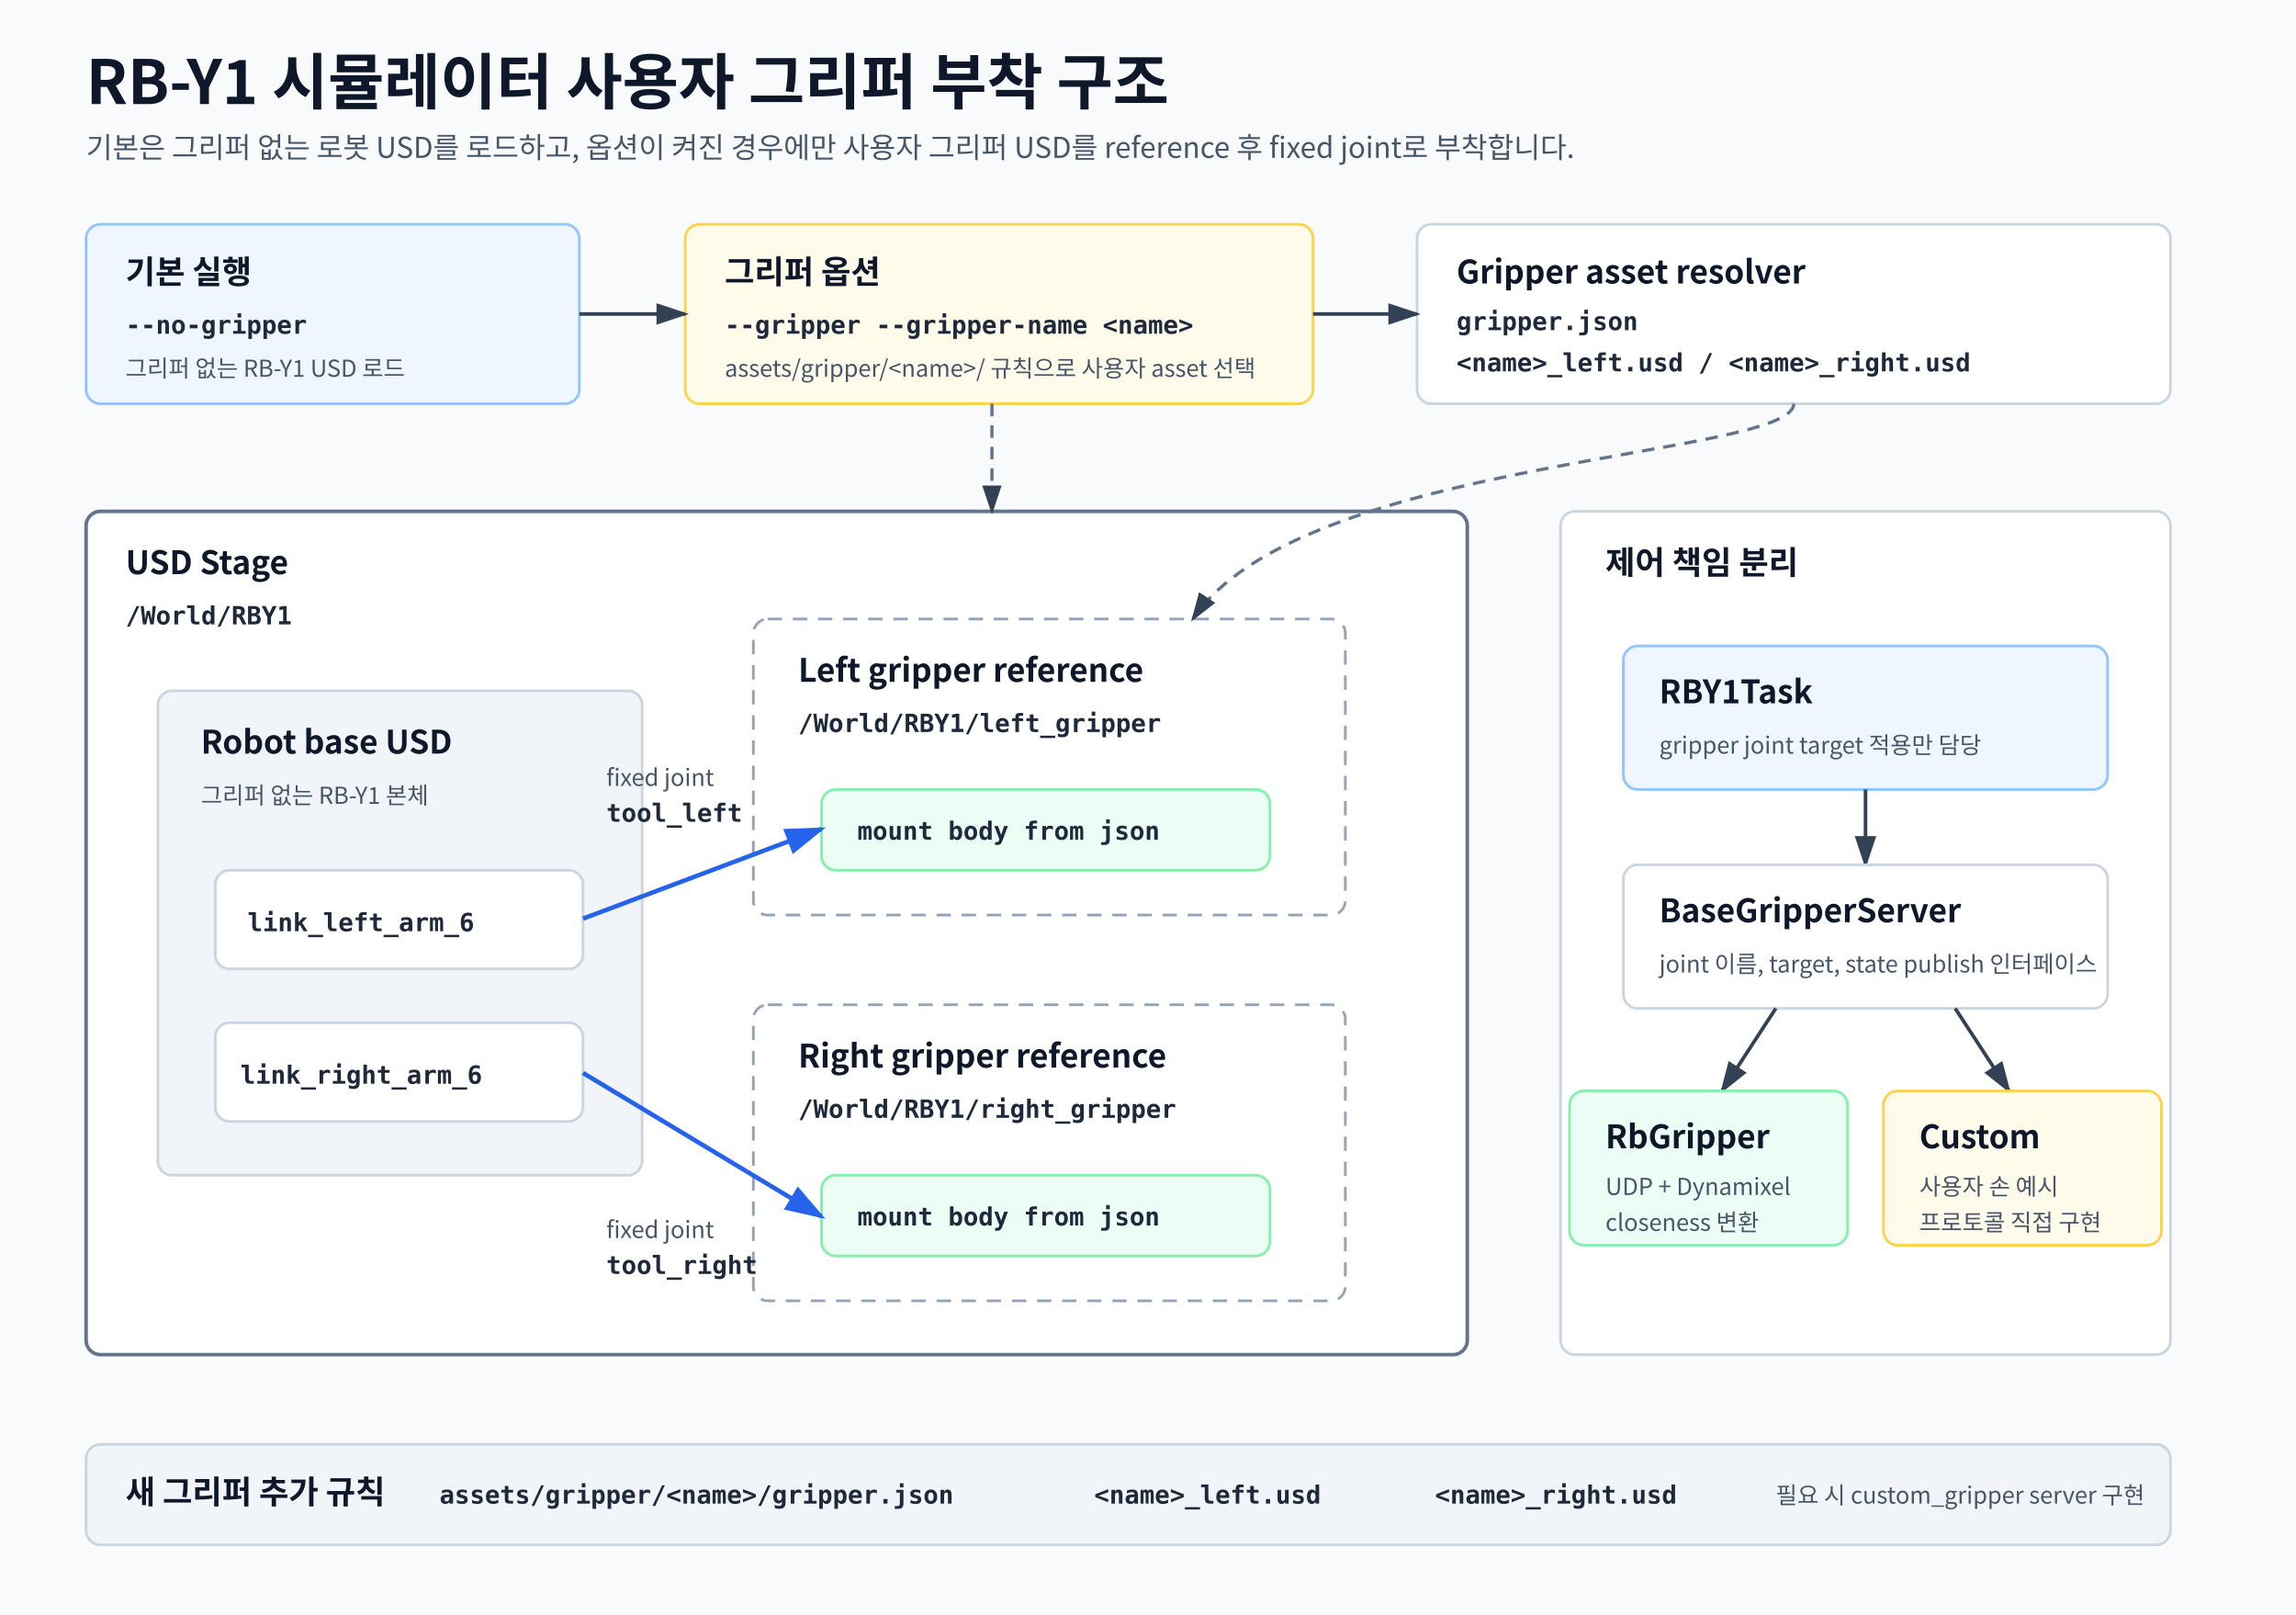
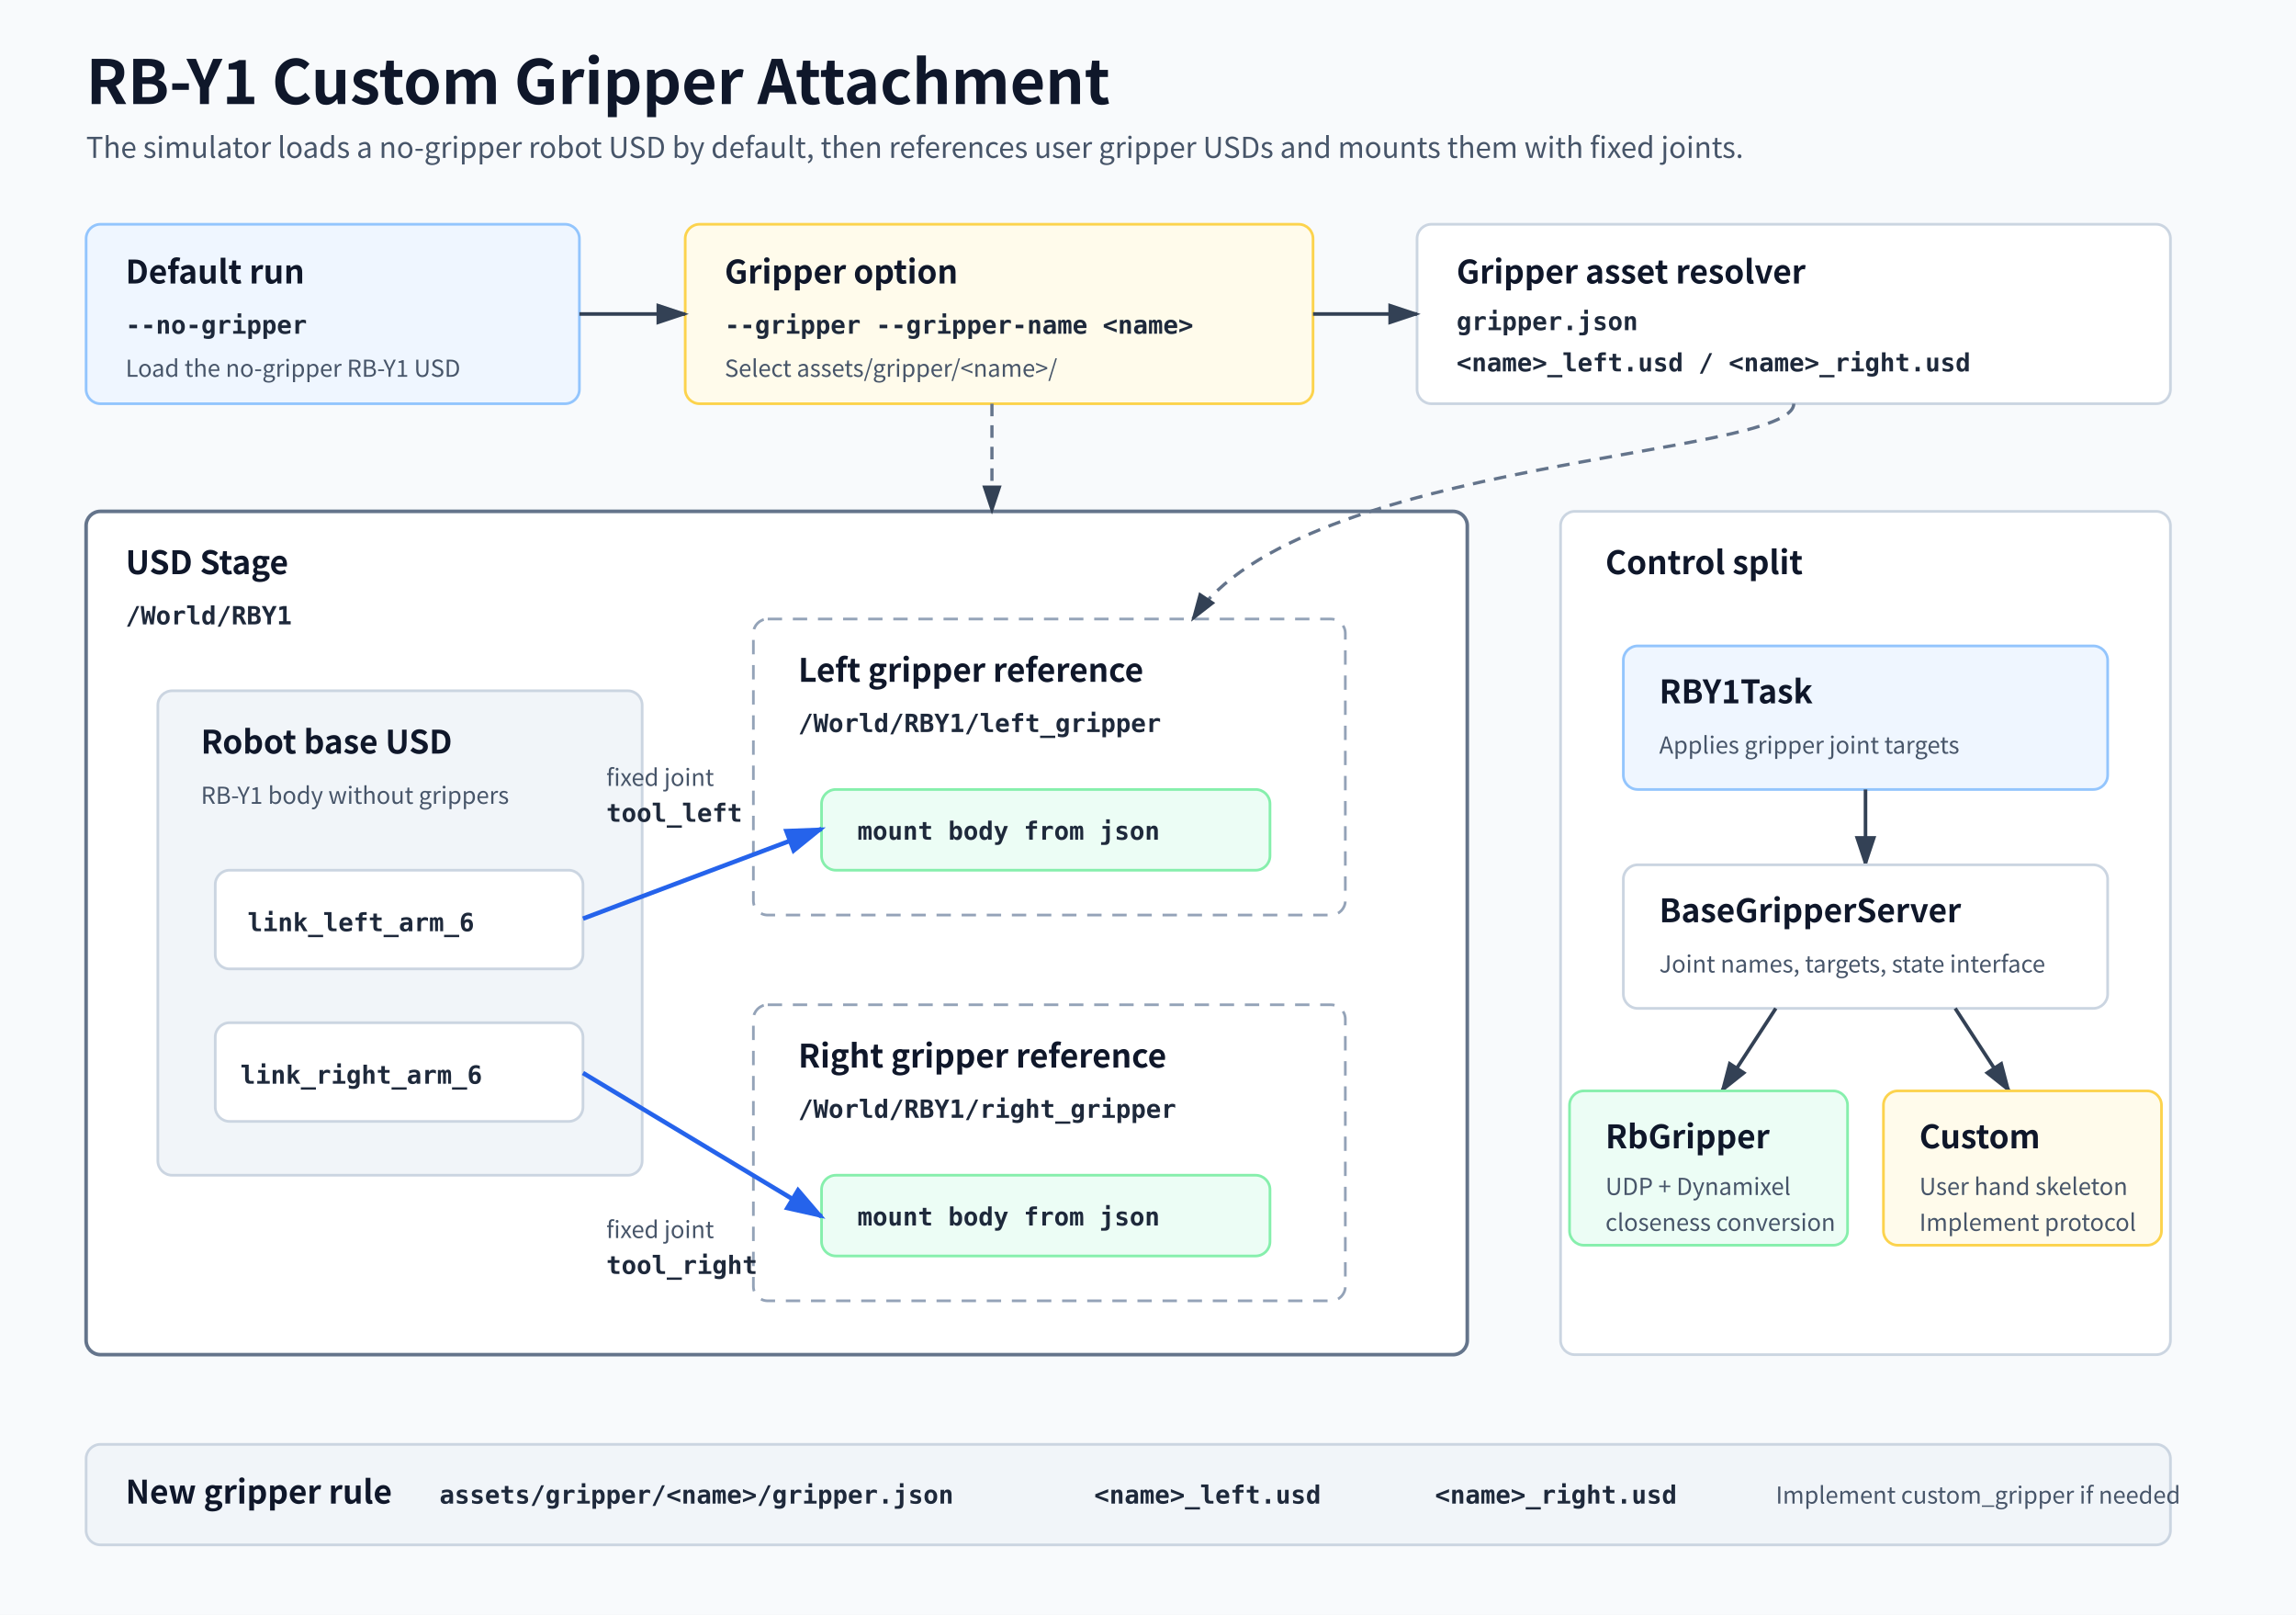
<svg xmlns="http://www.w3.org/2000/svg" width="1280" height="900" viewBox="0 0 1280 900">
  <defs>
    <marker id="arrow" markerWidth="10" markerHeight="10" refX="8" refY="3" orient="auto" markerUnits="strokeWidth">
      <path d="M0,0 L0,6 L9,3 z" fill="#334155" />
    </marker>
    <marker id="arrow-blue" markerWidth="10" markerHeight="10" refX="8" refY="3" orient="auto" markerUnits="strokeWidth">
      <path d="M0,0 L0,6 L9,3 z" fill="#2563eb" />
    </marker>
    <style>
      .bg { fill: #f8fafc; }
      .title { font: 700 34px "Noto Sans CJK KR", "Noto Sans KR", "Apple SD Gothic Neo", "Malgun Gothic", Arial, sans-serif; fill: #0f172a; }
      .subtitle { font: 500 16px "Noto Sans CJK KR", "Noto Sans KR", "Apple SD Gothic Neo", "Malgun Gothic", Arial, sans-serif; fill: #475569; }
      .label { font: 700 18px "Noto Sans CJK KR", "Noto Sans KR", "Apple SD Gothic Neo", "Malgun Gothic", Arial, sans-serif; fill: #0f172a; }
      .text { font: 500 15px "Noto Sans CJK KR", "Noto Sans KR", "Apple SD Gothic Neo", "Malgun Gothic", Arial, sans-serif; fill: #334155; }
      .small { font: 500 13px "Noto Sans CJK KR", "Noto Sans KR", "Apple SD Gothic Neo", "Malgun Gothic", Arial, sans-serif; fill: #475569; }
      .mono { font: 600 14px "DejaVu Sans Mono", "Consolas", monospace; fill: #1e293b; }
      .box { fill: #ffffff; stroke: #cbd5e1; stroke-width: 1.5; rx: 8; }
      .box-blue { fill: #eff6ff; stroke: #93c5fd; stroke-width: 1.5; rx: 8; }
      .box-green { fill: #ecfdf5; stroke: #86efac; stroke-width: 1.5; rx: 8; }
      .box-amber { fill: #fffbeb; stroke: #fcd34d; stroke-width: 1.5; rx: 8; }
      .box-gray { fill: #f1f5f9; stroke: #cbd5e1; stroke-width: 1.5; rx: 8; }
      .stage { fill: #ffffff; stroke: #64748b; stroke-width: 2; rx: 8; }
      .stage-dash { fill: none; stroke: #94a3b8; stroke-width: 1.5; stroke-dasharray: 8 6; rx: 8; }
      .arrow { fill: none; stroke: #334155; stroke-width: 2; marker-end: url(#arrow); }
      .arrow-blue { fill: none; stroke: #2563eb; stroke-width: 2.5; marker-end: url(#arrow-blue); }
      .arrow-dash { fill: none; stroke: #64748b; stroke-width: 1.8; stroke-dasharray: 7 5; marker-end: url(#arrow); }
    </style>
  </defs>
  <rect class="bg" width="1280" height="900" />
-   <text class="title" x="48" y="58">RB-Y1 시뮬레이터 사용자 그리퍼 부착 구조</text>
-   <text class="subtitle" x="48" y="88">기본은 그리퍼 없는 로봇 USD를 로드하고, 옵션이 켜진 경우에만 사용자 그리퍼 USD를 reference 후 fixed joint로 부착합니다.</text>
+   <text class="title" x="48" y="58">RB-Y1 Custom Gripper Attachment</text>
+   <text class="subtitle" x="48" y="88">The simulator loads a no-gripper robot USD by default, then references user gripper USDs and mounts them with fixed joints.</text>
  <rect class="box-blue" x="48" y="125" width="275" height="100" />
-   <text class="label" x="70" y="158">기본 실행</text>
+   <text class="label" x="70" y="158">Default run</text>
  <text class="mono" x="70" y="186">--no-gripper</text>
-   <text class="small" x="70" y="210">그리퍼 없는 RB-Y1 USD 로드</text>
+   <text class="small" x="70" y="210">Load the no-gripper RB-Y1 USD</text>
  <rect class="box-amber" x="382" y="125" width="350" height="100" />
-   <text class="label" x="404" y="158">그리퍼 옵션</text>
+   <text class="label" x="404" y="158">Gripper option</text>
  <text class="mono" x="404" y="186">--gripper --gripper-name &lt;name&gt;</text>
-   <text class="small" x="404" y="210">assets/gripper/&lt;name&gt;/ 규칙으로 사용자 asset 선택</text>
+   <text class="small" x="404" y="210">Select assets/gripper/&lt;name&gt;/</text>
  <rect class="box" x="790" y="125" width="420" height="100" />
  <text class="label" x="812" y="158">Gripper asset resolver</text>
  <text class="mono" x="812" y="184">gripper.json</text>
  <text class="mono" x="812" y="207">&lt;name&gt;_left.usd / &lt;name&gt;_right.usd</text>
  <path class="arrow" d="M323 175 L382 175" />
  <path class="arrow" d="M732 175 L790 175" />
  <rect class="stage" x="48" y="285" width="770" height="470" />
  <text class="label" x="70" y="320">USD Stage</text>
  <text class="mono" x="70" y="348">/World/RBY1</text>
  <rect class="box-gray" x="88" y="385" width="270" height="270" />
  <text class="label" x="112" y="420">Robot base USD</text>
-   <text class="small" x="112" y="448">그리퍼 없는 RB-Y1 본체</text>
+   <text class="small" x="112" y="448">RB-Y1 body without grippers</text>
  <rect class="box" x="120" y="485" width="205" height="55" />
  <text class="mono" x="138" y="519">link_left_arm_6</text>
  <rect class="box" x="120" y="570" width="205" height="55" />
  <text class="mono" x="134" y="604">link_right_arm_6</text>
  <rect class="stage-dash" x="420" y="345" width="330" height="165" />
  <text class="label" x="445" y="380">Left gripper reference</text>
  <text class="mono" x="445" y="408">/World/RBY1/left_gripper</text>
  <rect class="box-green" x="458" y="440" width="250" height="45" />
  <text class="mono" x="478" y="468">mount body from json</text>
  <rect class="stage-dash" x="420" y="560" width="330" height="165" />
  <text class="label" x="445" y="595">Right gripper reference</text>
  <text class="mono" x="445" y="623">/World/RBY1/right_gripper</text>
  <rect class="box-green" x="458" y="655" width="250" height="45" />
  <text class="mono" x="478" y="683">mount body from json</text>
  <path class="arrow-blue" d="M325 512 L458 462" />
  <text class="small" x="338" y="438">fixed joint</text>
  <text class="mono" x="338" y="458">tool_left</text>
  <path class="arrow-blue" d="M325 598 L458 678" />
  <text class="small" x="338" y="690">fixed joint</text>
  <text class="mono" x="338" y="710">tool_right</text>
  <path class="arrow-dash" d="M553 225 L553 285" />
  <path class="arrow-dash" d="M1000 225 C1000 255 725 255 665 345" />
  <rect class="box" x="870" y="285" width="340" height="470" />
-   <text class="label" x="895" y="320">제어 책임 분리</text>
+   <text class="label" x="895" y="320">Control split</text>
  <rect class="box-blue" x="905" y="360" width="270" height="80" />
  <text class="label" x="925" y="392">RBY1Task</text>
-   <text class="small" x="925" y="420">gripper joint target 적용만 담당</text>
+   <text class="small" x="925" y="420">Applies gripper joint targets</text>
  <path class="arrow" d="M1040 440 L1040 482" />
  <rect class="box" x="905" y="482" width="270" height="80" />
  <text class="label" x="925" y="514">BaseGripperServer</text>
-   <text class="small" x="925" y="542">joint 이름, target, state publish 인터페이스</text>
+   <text class="small" x="925" y="542">Joint names, targets, state interface</text>
  <path class="arrow" d="M990 562 L960 608" />
  <path class="arrow" d="M1090 562 L1120 608" />
  <rect class="box-green" x="875" y="608" width="155" height="86" />
  <text class="label" x="895" y="640">RbGripper</text>
  <text class="small" x="895" y="666">UDP + Dynamixel</text>
-   <text class="small" x="895" y="686">closeness 변환</text>
+   <text class="small" x="895" y="686">closeness conversion</text>
  <rect class="box-amber" x="1050" y="608" width="155" height="86" />
  <text class="label" x="1070" y="640">Custom</text>
-   <text class="small" x="1070" y="666">사용자 손 예시</text>
-   <text class="small" x="1070" y="686">프로토콜 직접 구현</text>
+   <text class="small" x="1070" y="666">User hand skeleton</text>
+   <text class="small" x="1070" y="686">Implement protocol</text>
  <rect class="box-gray" x="48" y="805" width="1162" height="56" />
-   <text class="label" x="70" y="838">새 그리퍼 추가 규칙</text>
+   <text class="label" x="70" y="838">New gripper rule</text>
  <text class="mono" x="245" y="838">assets/gripper/&lt;name&gt;/gripper.json</text>
  <text class="mono" x="610" y="838">&lt;name&gt;_left.usd</text>
  <text class="mono" x="800" y="838">&lt;name&gt;_right.usd</text>
-   <text class="small" x="990" y="838">필요 시 custom_gripper server 구현</text>
+   <text class="small" x="990" y="838">Implement custom_gripper if needed</text>
</svg>
